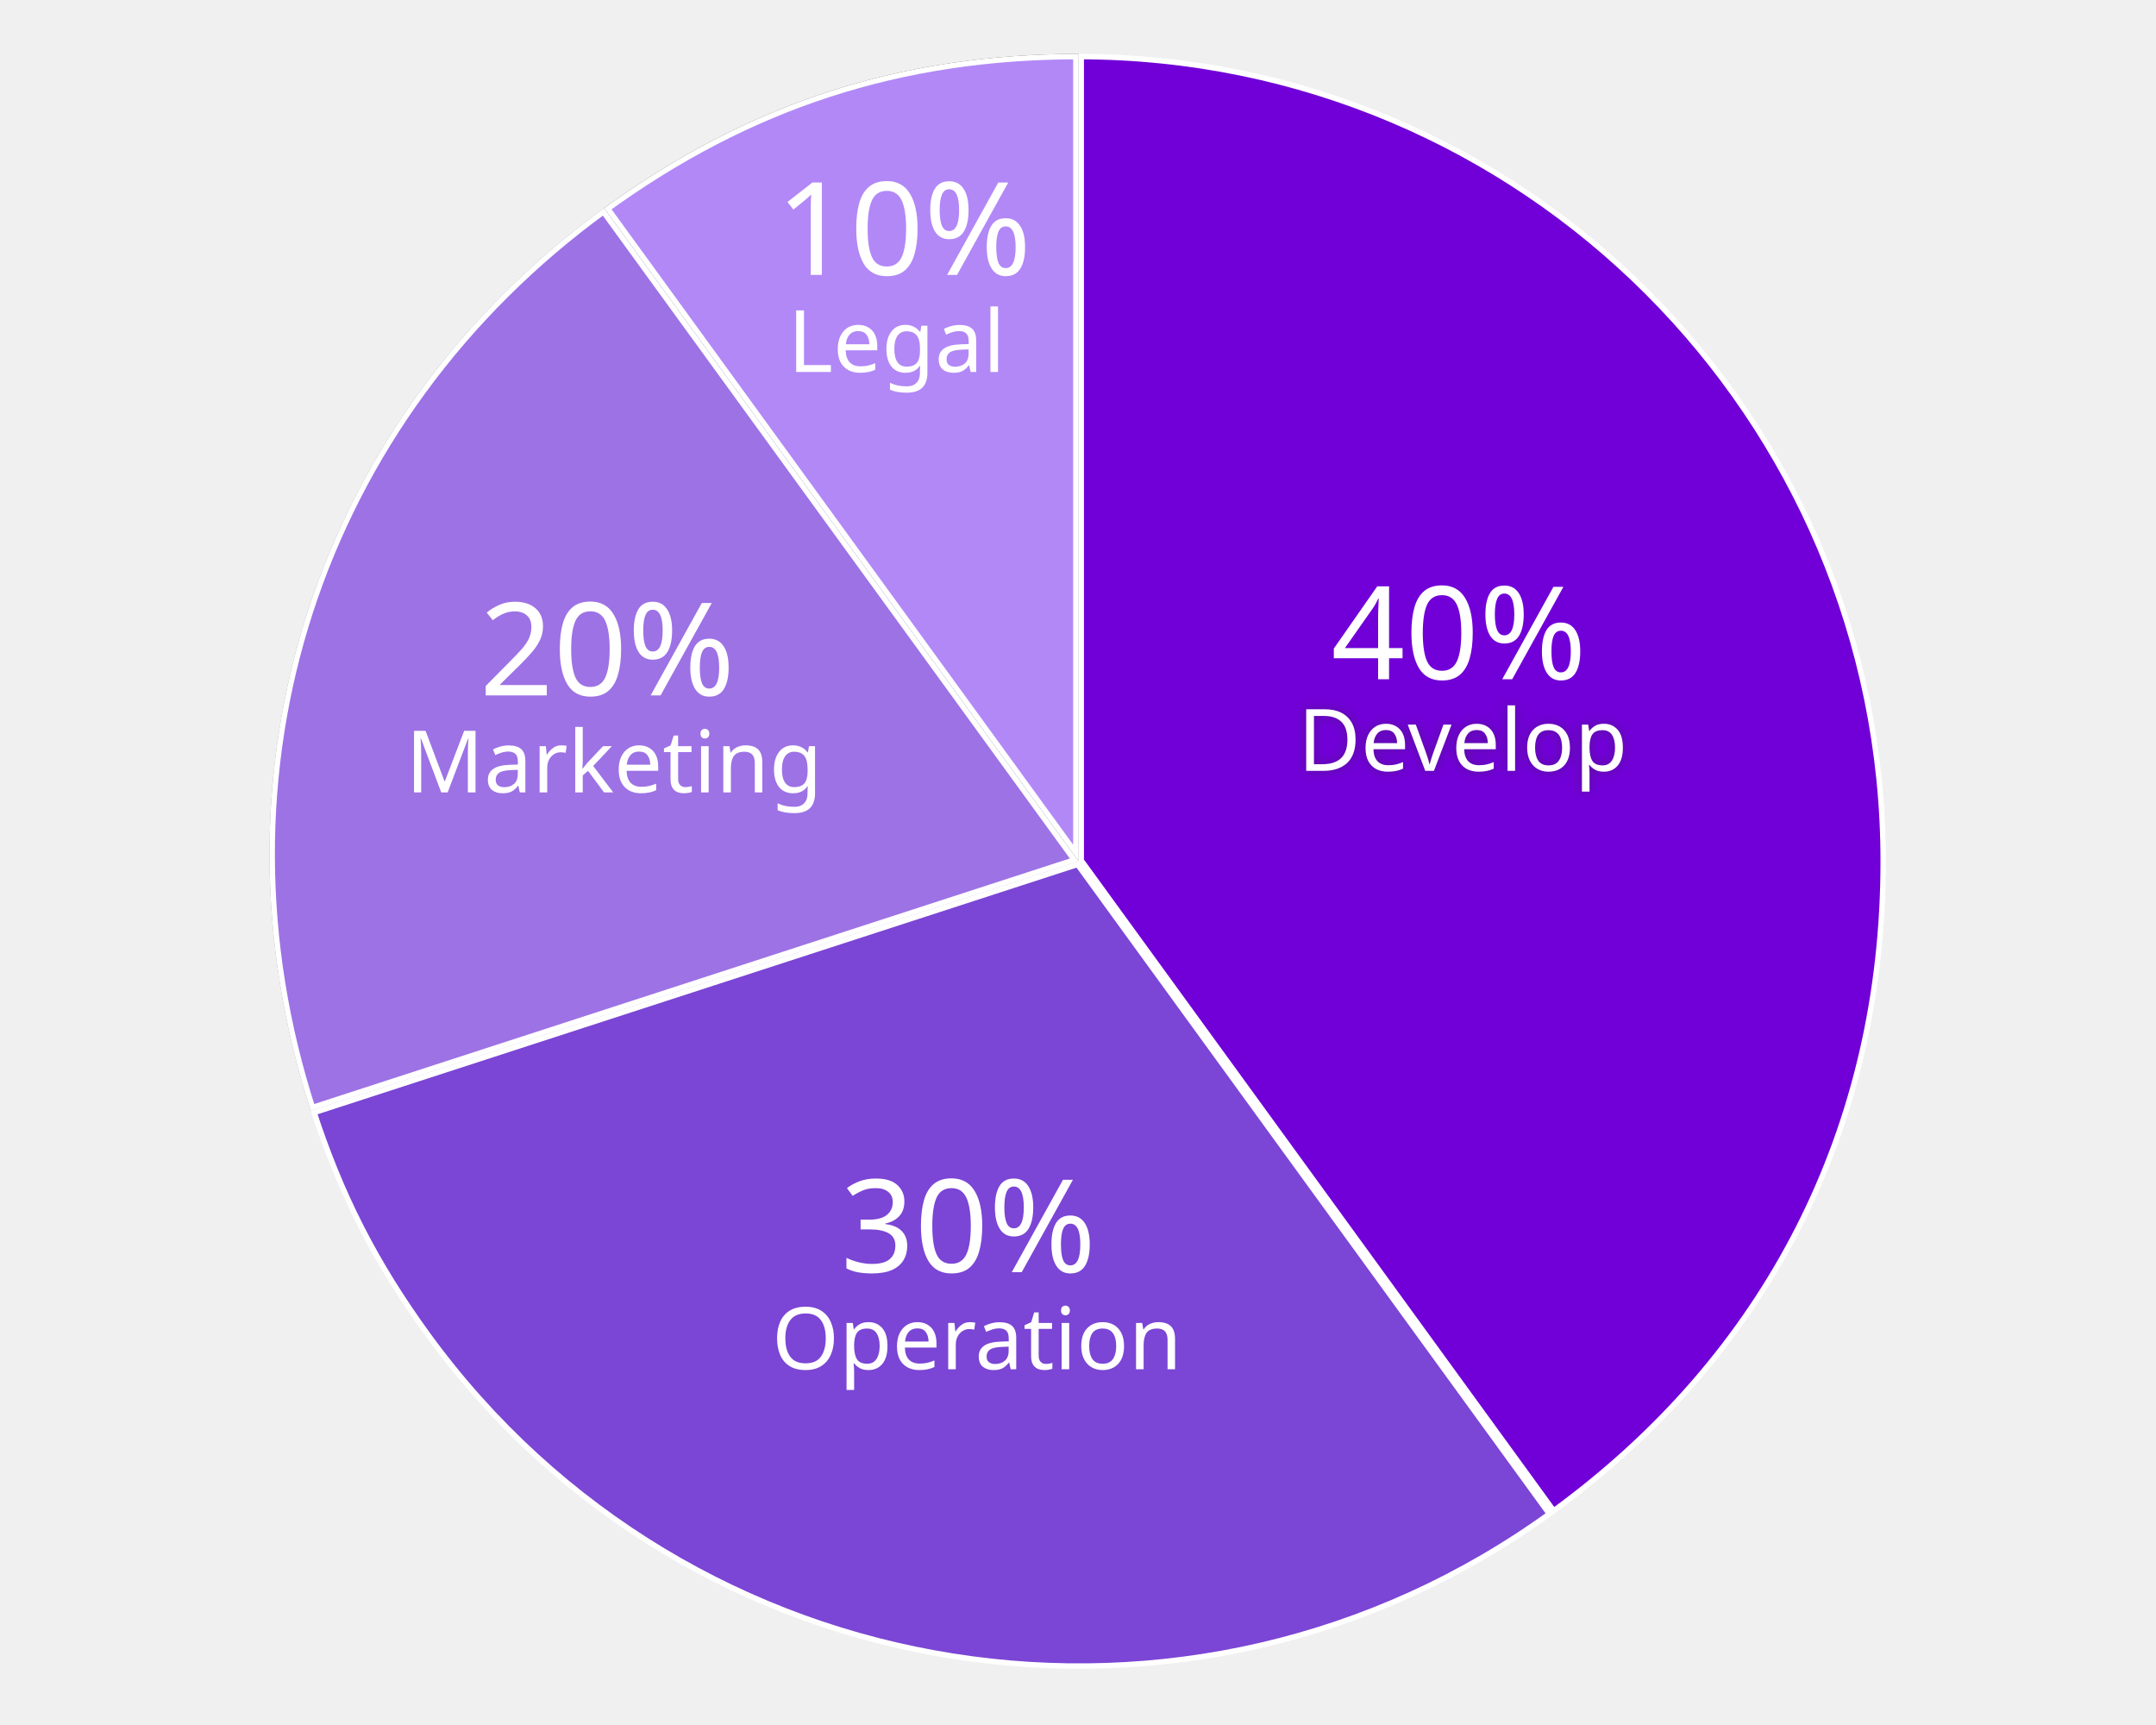
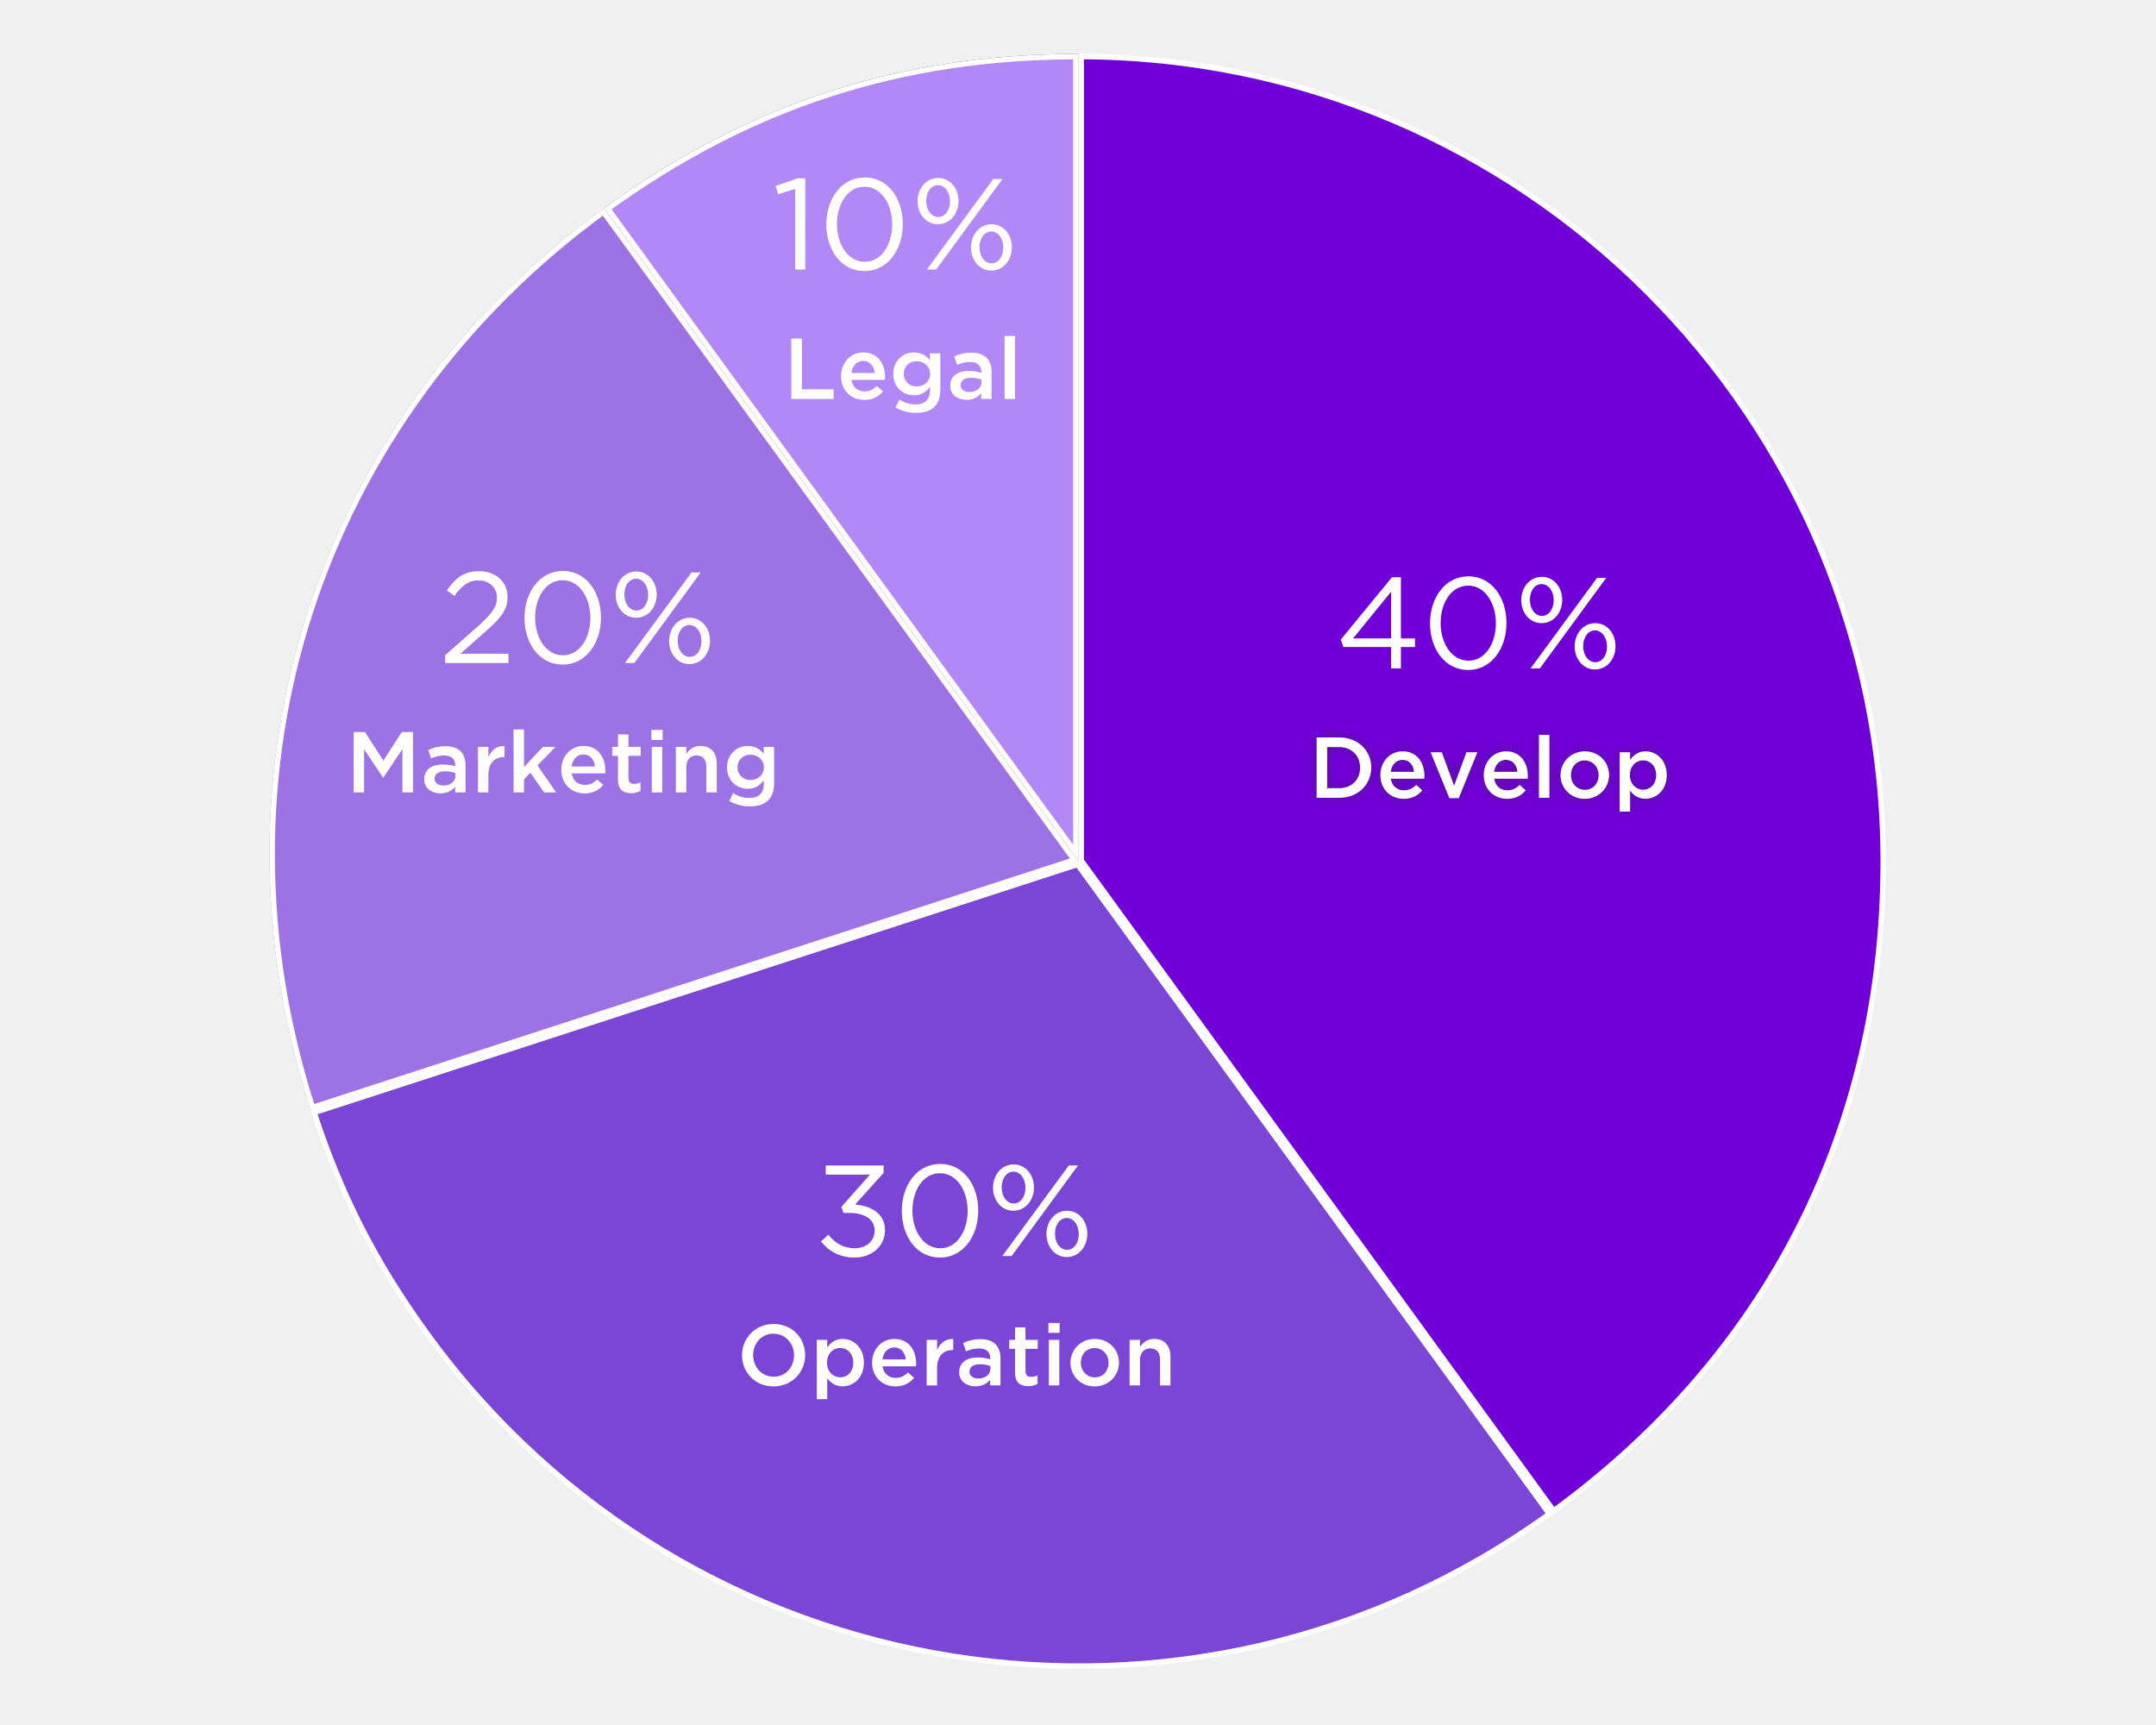
<svg xmlns="http://www.w3.org/2000/svg" xmlns:xlink="http://www.w3.org/1999/xlink" width="400px" height="320px" viewBox="0 0 400 320" version="1.1">
  <defs>
    <path d="M150.103,149.779 L62.064,28.606 C88.834,9.157 117.016,0 150.103,0 L150.103,149.779 Z" id="path-1" />
    <mask id="mask-2" maskContentUnits="userSpaceOnUse" maskUnits="objectBoundingBox" x="0" y="0" width="88.039" height="149.779" fill="white">
      <use xlink:href="#path-1" />
    </mask>
    <path d="M150.103,149.779 L7.655,196.066 C-12.794,133.126 8.527,67.506 62.064,28.606 L150.103,149.779 Z" id="path-3" />
    <mask id="mask-4" maskContentUnits="userSpaceOnUse" maskUnits="objectBoundingBox" x="0" y="0" width="150.103" height="167.46" fill="white">
      <use xlink:href="#path-3" />
    </mask>
    <path d="M150.103,149.779 L238.142,270.955 C171.219,319.577 77.551,304.741 28.93,237.818 C19.205,224.432 12.769,211.796 7.655,196.066 L150.103,149.779 Z" id="path-5" />
    <mask id="mask-6" maskContentUnits="userSpaceOnUse" maskUnits="objectBoundingBox" x="0" y="0" width="230.487" height="149.792" fill="white">
      <use xlink:href="#path-5" />
    </mask>
    <path d="M150.103,149.779 L150.103,0 C232.825,0 299.885,67.06 299.885,149.779 C299.885,199.413 278.295,241.783 238.142,270.955 L150.103,149.779 Z" id="path-7" />
    <mask id="mask-8" maskContentUnits="userSpaceOnUse" maskUnits="objectBoundingBox" x="0" y="0" width="149.782" height="270.955" fill="white">
      <use xlink:href="#path-7" />
    </mask>
-     <text id="text-9" font-family="DINNextRoundedLTPro-Medium, DIN Next Rounded LT Pro" font-size="16" font-weight="400" fill="#FFFFFF">
-       <tspan x="240.792" y="143">Develop</tspan>
-     </text>
+     <path d="M254.4,142.384 C254.4,145.552 251.968,148 248.448,148 L244.272,148 L244.272,136.8 L248.448,136.8 C251.968,136.8 254.4,139.216 254.4,142.384 Z M252.336,142.416 C252.336,140.208 250.8,138.592 248.448,138.592 L246.24,138.592 L246.24,146.208 L248.448,146.208 C250.8,146.208 252.336,144.624 252.336,142.416 Z M258.032,144.464 C258.256,145.84 259.216,146.608 260.464,146.608 C261.408,146.608 262.08,146.256 262.752,145.6 L263.888,146.608 C263.088,147.568 261.984,148.192 260.432,148.192 C257.984,148.192 256.096,146.416 256.096,143.792 C256.096,141.36 257.808,139.376 260.224,139.376 C262.912,139.376 264.272,141.488 264.272,143.936 C264.272,144.112 264.256,144.272 264.24,144.464 L258.032,144.464 Z M258.016,143.184 L262.352,143.184 C262.224,141.936 261.488,140.96 260.208,140.96 C259.024,140.96 258.192,141.872 258.016,143.184 Z M269.776,145.76 L267.504,139.552 L265.424,139.552 L268.896,148.064 L270.64,148.064 L274.096,139.552 L272.064,139.552 L269.776,145.76 Z M277.216,144.464 C277.44,145.84 278.4,146.608 279.648,146.608 C280.592,146.608 281.264,146.256 281.936,145.6 L283.072,146.608 C282.272,147.568 281.168,148.192 279.616,148.192 C277.168,148.192 275.28,146.416 275.28,143.792 C275.28,141.36 276.992,139.376 279.408,139.376 C282.096,139.376 283.456,141.488 283.456,143.936 C283.456,144.112 283.44,144.272 283.424,144.464 L277.216,144.464 Z M277.2,143.184 L281.536,143.184 C281.408,141.936 280.672,140.96 279.392,140.96 C278.208,140.96 277.376,141.872 277.2,143.184 Z M287.456,148 L287.456,136.32 L285.52,136.32 L285.52,148 L287.456,148 Z M298.528,143.776 C298.528,146.192 296.608,148.192 294,148.192 C291.424,148.192 289.52,146.224 289.52,143.808 C289.52,141.376 291.44,139.376 294.032,139.376 C296.624,139.376 298.528,141.344 298.528,143.776 Z M296.592,143.808 C296.592,142.304 295.52,141.072 294,141.072 C292.448,141.072 291.456,142.288 291.456,143.776 C291.456,145.28 292.528,146.512 294.032,146.512 C295.6,146.512 296.592,145.296 296.592,143.808 Z M309.232,143.776 C309.232,146.592 307.312,148.176 305.296,148.176 C303.904,148.176 303.024,147.472 302.432,146.688 L302.432,150.56 L300.496,150.56 L300.496,139.552 L302.432,139.552 L302.432,140.96 C303.056,140.08 303.936,139.376 305.296,139.376 C307.296,139.376 309.232,140.96 309.232,143.776 Z M307.264,143.776 C307.264,142.112 306.16,141.056 304.848,141.056 C303.536,141.056 302.384,142.128 302.384,143.776 C302.384,145.424 303.536,146.496 304.848,146.496 C306.176,146.496 307.264,145.456 307.264,143.776 Z" id="path-9" />
    <filter x="-50%" y="-50%" width="200%" height="200%" filterUnits="objectBoundingBox" id="filter-10">
      <feOffset dx="0" dy="0" in="SourceAlpha" result="shadowOffsetOuter1" />
      <feGaussianBlur stdDeviation="1" in="shadowOffsetOuter1" result="shadowBlurOuter1" />
      <feColorMatrix values="0 0 0 0 0.263   0 0 0 0 0.102   0 0 0 0 0.412  0 0 0 0.6 0" type="matrix" in="shadowBlurOuter1" />
    </filter>
  </defs>
  <g id="working" stroke="none" stroke-width="1" fill="none" fill-rule="evenodd">
    <g id="chart2">
      <g id="Page-1" transform="translate(50, 10)">
        <path d="M150.103,149.779 L62.064,28.606 C88.834,9.157 117.016,0 150.103,0 L150.103,149.779 Z" id="Fill-1" fill="#515151" />
        <use id="Stroke-3" stroke="#FFFFFF" mask="url(#mask-2)" stroke-width="2" fill="#B288F7" xlink:href="#path-1" />
        <path d="M150.103,149.779 L7.655,196.066 C-12.794,133.126 8.527,67.506 62.064,28.606 L150.103,149.779 Z" id="Fill-5" fill="#929292" />
        <use id="Stroke-7" stroke="#FFFFFF" mask="url(#mask-4)" stroke-width="2" fill="#9D72E5" xlink:href="#path-3" />
        <use id="Stroke-11" stroke="#FFFFFF" mask="url(#mask-6)" stroke-width="2" fill="#7B45D5" xlink:href="#path-5" />
        <use id="Stroke-15" stroke="#FFFFFF" mask="url(#mask-8)" stroke-width="2" fill="#7100D8" xlink:href="#path-7" />
      </g>
-       <text id="40%" font-family="DINNextRoundedLTPro-Light, DIN Next Rounded LT Pro" font-size="24" font-weight="300" fill="#FFFFFF">
-         <tspan x="246.96" y="126">40%</tspan>
-       </text>
-       <g id="Develop" fill-opacity="1" fill="#FFFFFF">
-         <use filter="url(#filter-10)" xlink:href="#text-9" />
-         <use xlink:href="#text-9" />
+       <path d="M258.256,107.08 L259.912,107.08 L259.912,118.432 L262.528,118.432 L262.528,120.016 L259.912,120.016 L259.912,124 L258.088,124 L258.088,120.016 L249.232,120.016 L248.752,118.648 L258.256,107.08 Z M258.088,118.432 L258.088,109.768 L251.032,118.432 L258.088,118.432 Z M279.496,115.576 C279.496,120.304 276.712,124.288 272.392,124.288 C268.048,124.288 265.312,120.352 265.312,115.624 C265.312,110.896 268.096,106.912 272.44,106.912 C276.76,106.912 279.496,110.848 279.496,115.576 Z M277.528,115.624 C277.528,111.928 275.536,108.64 272.392,108.64 C269.248,108.64 267.28,111.856 267.28,115.576 C267.28,119.296 269.296,122.56 272.44,122.56 C275.584,122.56 277.528,119.32 277.528,115.624 Z M289.84,111.28 C289.84,113.584 288.304,115.6 286.024,115.6 C283.744,115.6 282.232,113.608 282.232,111.328 C282.232,109.024 283.768,107.008 286.072,107.008 C288.328,107.008 289.84,109 289.84,111.28 Z M298,107.2 L285.688,124 L283.96,124 L296.296,107.2 L298,107.2 Z M299.728,119.872 C299.728,122.176 298.216,124.192 295.912,124.192 C293.656,124.192 292.144,122.2 292.144,119.92 C292.144,117.616 293.68,115.6 295.96,115.6 C298.24,115.6 299.728,117.592 299.728,119.872 Z M288.256,111.328 C288.256,109.624 287.248,108.352 286.024,108.352 C284.704,108.352 283.84,109.648 283.84,111.28 C283.84,112.984 284.824,114.256 286.072,114.256 C287.368,114.256 288.256,112.96 288.256,111.328 Z M298.144,119.92 C298.144,118.216 297.16,116.944 295.912,116.944 C294.616,116.944 293.728,118.24 293.728,119.872 C293.728,121.576 294.712,122.848 295.96,122.848 C297.28,122.848 298.144,121.552 298.144,119.92 Z" id="40%" fill="#FFFFFF" />
+       <g id="Develop">
+         <use fill="black" fill-opacity="1" filter="url(#filter-10)" xlink:href="#path-9" />
+         <use fill="#FFFFFF" fill-rule="evenodd" xlink:href="#path-9" />
      </g>
-       <text id="10%" font-family="DINNextRoundedLTPro-Light, DIN Next Rounded LT Pro" font-size="24" font-weight="300" fill="#FFFFFF">
-         <tspan x="143.96" y="51">10%</tspan>
-       </text>
-       <text id="Legal" font-family="DINNextRoundedLTPro-Medium, DIN Next Rounded LT Pro" font-size="16" font-weight="400" fill="#FFFFFF">
-         <tspan x="146.172" y="69">Legal</tspan>
-       </text>
-       <text id="20%" font-family="DINNextRoundedLTPro-Light, DIN Next Rounded LT Pro" font-size="24" font-weight="300" fill="#FFFFFF">
-         <tspan x="88.96" y="129">20%</tspan>
-       </text>
-       <text id="Marketing" font-family="DINNextRoundedLTPro-Medium, DIN Next Rounded LT Pro" font-size="16" font-weight="400" fill="#FFFFFF">
-         <tspan x="75.268" y="147">Marketing</tspan>
-       </text>
-       <text id="30%" font-family="DINNextRoundedLTPro-Light, DIN Next Rounded LT Pro" font-size="24" font-weight="300" fill="#FFFFFF">
-         <tspan x="155.96" y="236">30%</tspan>
-       </text>
-       <text id="Operation" font-family="DINNextRoundedLTPro-Medium, DIN Next Rounded LT Pro" font-size="16" font-weight="400" fill="#FFFFFF">
-         <tspan x="143.204" y="254">Operation</tspan>
-       </text>
+       <path d="M143.904,34.496 L144.36,36.032 L147.528,35.048 L147.528,50 L149.4,50 L149.4,33.08 L148.008,33.08 L143.904,34.496 Z M167.496,41.576 C167.496,46.304 164.712,50.288 160.392,50.288 C156.048,50.288 153.312,46.352 153.312,41.624 C153.312,36.896 156.096,32.912 160.44,32.912 C164.76,32.912 167.496,36.848 167.496,41.576 Z M165.528,41.624 C165.528,37.928 163.536,34.64 160.392,34.64 C157.248,34.64 155.28,37.856 155.28,41.576 C155.28,45.296 157.296,48.56 160.44,48.56 C163.584,48.56 165.528,45.32 165.528,41.624 Z M177.84,37.28 C177.84,39.584 176.304,41.6 174.024,41.6 C171.744,41.6 170.232,39.608 170.232,37.328 C170.232,35.024 171.768,33.008 174.072,33.008 C176.328,33.008 177.84,35 177.84,37.28 Z M186,33.2 L173.688,50 L171.96,50 L184.296,33.2 L186,33.2 Z M187.728,45.872 C187.728,48.176 186.216,50.192 183.912,50.192 C181.656,50.192 180.144,48.2 180.144,45.92 C180.144,43.616 181.68,41.6 183.96,41.6 C186.24,41.6 187.728,43.592 187.728,45.872 Z M176.256,37.328 C176.256,35.624 175.248,34.352 174.024,34.352 C172.704,34.352 171.84,35.648 171.84,37.28 C171.84,38.984 172.824,40.256 174.072,40.256 C175.368,40.256 176.256,38.96 176.256,37.328 Z M186.144,45.92 C186.144,44.216 185.16,42.944 183.912,42.944 C182.616,42.944 181.728,44.24 181.728,45.872 C181.728,47.576 182.712,48.848 183.96,48.848 C185.28,48.848 186.144,47.552 186.144,45.92 Z" id="10%" fill="#FFFFFF" />
+       <path d="M146.812,74 L154.668,74 L154.668,72.208 L148.78,72.208 L148.78,62.8 L146.812,62.8 L146.812,74 Z M157.964,70.464 C158.188,71.84 159.148,72.608 160.396,72.608 C161.34,72.608 162.012,72.256 162.684,71.6 L163.82,72.608 C163.02,73.568 161.916,74.192 160.364,74.192 C157.916,74.192 156.028,72.416 156.028,69.792 C156.028,67.36 157.74,65.376 160.156,65.376 C162.844,65.376 164.204,67.488 164.204,69.936 C164.204,70.112 164.188,70.272 164.172,70.464 L157.964,70.464 Z M157.948,69.184 L162.284,69.184 C162.156,67.936 161.42,66.96 160.14,66.96 C158.956,66.96 158.124,67.872 157.948,69.184 Z M174.46,72.272 C174.46,75.264 172.828,76.592 169.916,76.592 C168.524,76.592 167.228,76.24 166.14,75.584 L166.86,74.128 C167.756,74.688 168.716,75.024 169.868,75.024 C171.596,75.024 172.54,74.128 172.54,72.432 L172.54,71.776 C171.836,72.688 170.956,73.328 169.564,73.328 C167.58,73.328 165.724,71.872 165.724,69.36 C165.724,66.848 167.596,65.376 169.564,65.376 C170.988,65.376 171.868,66.032 172.524,66.816 L172.524,65.552 L174.46,65.552 L174.46,72.272 Z M172.556,69.36 C172.556,67.936 171.42,67.008 170.076,67.008 C168.732,67.008 167.676,67.936 167.676,69.344 C167.676,70.752 168.748,71.696 170.076,71.696 C171.42,71.696 172.556,70.752 172.556,69.36 Z M183.964,74 L182.044,74 L182.044,72.96 C181.468,73.648 180.588,74.176 179.308,74.176 C177.708,74.176 176.3,73.264 176.3,71.568 L176.3,71.536 C176.3,69.712 177.756,68.816 179.724,68.816 C180.748,68.816 181.404,68.96 182.06,69.168 L182.06,68.96 C182.06,67.792 181.324,67.152 179.98,67.152 C179.036,67.152 178.332,67.36 177.564,67.68 L177.036,66.128 C177.964,65.712 178.876,65.424 180.252,65.424 C182.748,65.424 183.964,66.736 183.964,68.992 L183.964,74 Z M182.092,70.944 L182.092,70.416 C181.596,70.224 180.908,70.08 180.156,70.08 C178.94,70.08 178.22,70.576 178.22,71.44 L178.22,71.472 C178.22,72.272 178.94,72.72 179.852,72.72 C181.132,72.72 182.092,72 182.092,70.944 Z M188.316,74 L188.316,62.32 L186.38,62.32 L186.38,74 L188.316,74 Z" id="Legal" fill="#FFFFFF" />
+       <path d="M88.816,107.664 C90.64,107.664 92.2,108.912 92.2,110.88 C92.2,112.56 91.264,113.856 88.696,116.16 L82.6,121.536 L82.6,123 L94.336,123 L94.336,121.272 L85.432,121.272 L89.92,117.288 C92.872,114.72 94.168,113.208 94.168,110.736 C94.168,107.976 92.008,105.96 88.96,105.96 C86.008,105.96 84.424,107.28 82.912,109.536 L84.304,110.544 C85.648,108.672 86.896,107.664 88.816,107.664 Z M111.496,114.576 C111.496,119.304 108.712,123.288 104.392,123.288 C100.048,123.288 97.312,119.352 97.312,114.624 C97.312,109.896 100.096,105.912 104.44,105.912 C108.76,105.912 111.496,109.848 111.496,114.576 Z M109.528,114.624 C109.528,110.928 107.536,107.64 104.392,107.64 C101.248,107.64 99.28,110.856 99.28,114.576 C99.28,118.296 101.296,121.56 104.44,121.56 C107.584,121.56 109.528,118.32 109.528,114.624 Z M121.84,110.28 C121.84,112.584 120.304,114.6 118.024,114.6 C115.744,114.6 114.232,112.608 114.232,110.328 C114.232,108.024 115.768,106.008 118.072,106.008 C120.328,106.008 121.84,108 121.84,110.28 Z M130,106.2 L117.688,123 L115.96,123 L128.296,106.2 L130,106.2 Z M131.728,118.872 C131.728,121.176 130.216,123.192 127.912,123.192 C125.656,123.192 124.144,121.2 124.144,118.92 C124.144,116.616 125.68,114.6 127.96,114.6 C130.24,114.6 131.728,116.592 131.728,118.872 Z M120.256,110.328 C120.256,108.624 119.248,107.352 118.024,107.352 C116.704,107.352 115.84,108.648 115.84,110.28 C115.84,111.984 116.824,113.256 118.072,113.256 C119.368,113.256 120.256,111.96 120.256,110.328 Z M130.144,118.92 C130.144,117.216 129.16,115.944 127.912,115.944 C126.616,115.944 125.728,117.24 125.728,118.872 C125.728,120.576 126.712,121.848 127.96,121.848 C129.28,121.848 130.144,120.552 130.144,118.92 Z" id="20%" fill="#FFFFFF" />
+       <path d="M74.66,138.968 L74.66,147 L76.628,147 L76.628,135.8 L74.532,135.8 L71.124,141.096 L67.716,135.8 L65.62,135.8 L65.62,147 L67.556,147 L67.556,139 L71.06,144.248 L71.124,144.248 L74.66,138.968 Z M86.372,147 L84.452,147 L84.452,145.96 C83.876,146.648 82.996,147.176 81.716,147.176 C80.116,147.176 78.708,146.264 78.708,144.568 L78.708,144.536 C78.708,142.712 80.164,141.816 82.132,141.816 C83.156,141.816 83.812,141.96 84.468,142.168 L84.468,141.96 C84.468,140.792 83.732,140.152 82.388,140.152 C81.444,140.152 80.74,140.36 79.972,140.68 L79.444,139.128 C80.372,138.712 81.284,138.424 82.66,138.424 C85.156,138.424 86.372,139.736 86.372,141.992 L86.372,147 Z M84.5,143.944 L84.5,143.416 C84.004,143.224 83.316,143.08 82.564,143.08 C81.348,143.08 80.628,143.576 80.628,144.44 L80.628,144.472 C80.628,145.272 81.348,145.72 82.26,145.72 C83.54,145.72 84.5,145 84.5,143.944 Z M90.612,143.784 C90.612,141.544 91.796,140.44 93.492,140.44 L93.604,140.44 L93.604,138.392 C92.116,138.328 91.14,139.192 90.612,140.456 L90.612,138.552 L88.676,138.552 L88.676,147 L90.612,147 L90.612,143.784 Z M99.716,141.992 L103.076,138.552 L100.724,138.552 L97.22,142.296 L97.22,135.32 L95.284,135.32 L95.284,147 L97.22,147 L97.22,144.584 L98.404,143.352 L100.948,147 L103.188,147 L99.716,141.992 Z M106.068,143.464 C106.292,144.84 107.252,145.608 108.5,145.608 C109.444,145.608 110.116,145.256 110.788,144.6 L111.924,145.608 C111.124,146.568 110.02,147.192 108.468,147.192 C106.02,147.192 104.132,145.416 104.132,142.792 C104.132,140.36 105.844,138.376 108.26,138.376 C110.948,138.376 112.308,140.488 112.308,142.936 C112.308,143.112 112.292,143.272 112.276,143.464 L106.068,143.464 Z M106.052,142.184 L110.388,142.184 C110.26,140.936 109.524,139.96 108.244,139.96 C107.06,139.96 106.228,140.872 106.052,142.184 Z M116.596,140.216 L118.868,140.216 L118.868,138.552 L116.596,138.552 L116.596,136.232 L114.66,136.232 L114.66,138.552 L113.588,138.552 L113.588,140.216 L114.66,140.216 L114.66,144.664 C114.66,146.52 115.668,147.144 117.092,147.144 C117.812,147.144 118.356,146.984 118.836,146.712 L118.836,145.128 C118.452,145.32 118.068,145.416 117.636,145.416 C116.98,145.416 116.596,145.112 116.596,144.36 L116.596,140.216 Z M122.932,137.256 L122.932,135.416 L120.852,135.416 L120.852,137.256 L122.932,137.256 Z M122.868,147 L122.868,138.552 L120.932,138.552 L120.932,147 L122.868,147 Z M127.332,142.232 C127.332,140.92 128.116,140.136 129.236,140.136 C130.388,140.136 131.044,140.888 131.044,142.2 L131.044,147 L132.98,147 L132.98,141.624 C132.98,139.656 131.876,138.376 129.972,138.376 C128.66,138.376 127.876,139.064 127.332,139.864 L127.332,138.552 L125.396,138.552 L125.396,147 L127.332,147 L127.332,142.232 Z M143.62,145.272 C143.62,148.264 141.988,149.592 139.076,149.592 C137.684,149.592 136.388,149.24 135.3,148.584 L136.02,147.128 C136.916,147.688 137.876,148.024 139.028,148.024 C140.756,148.024 141.7,147.128 141.7,145.432 L141.7,144.776 C140.996,145.688 140.116,146.328 138.724,146.328 C136.74,146.328 134.884,144.872 134.884,142.36 C134.884,139.848 136.756,138.376 138.724,138.376 C140.148,138.376 141.028,139.032 141.684,139.816 L141.684,138.552 L143.62,138.552 L143.62,145.272 Z M141.716,142.36 C141.716,140.936 140.58,140.008 139.236,140.008 C137.892,140.008 136.836,140.936 136.836,142.344 C136.836,143.752 137.908,144.696 139.236,144.696 C140.58,144.696 141.716,143.752 141.716,142.36 Z" id="Marketing" fill="#FFFFFF" />
+       <path d="M161.408,217.904 L156.104,223.88 L156.488,225.008 L157.568,225.008 C160.352,225.008 162.272,226.16 162.272,228.272 C162.272,230.264 160.64,231.56 158.6,231.56 C156.536,231.56 154.976,230.648 153.68,229.064 L152.312,230.288 C153.68,232.064 155.768,233.288 158.576,233.288 C161.696,233.288 164.192,231.224 164.192,228.2 C164.192,225.104 161.6,223.688 158.648,223.448 L163.928,217.592 L163.928,216.2 L153.2,216.2 L153.2,217.904 L161.408,217.904 Z M181.496,224.576 C181.496,229.304 178.712,233.288 174.392,233.288 C170.048,233.288 167.312,229.352 167.312,224.624 C167.312,219.896 170.096,215.912 174.44,215.912 C178.76,215.912 181.496,219.848 181.496,224.576 Z M179.528,224.624 C179.528,220.928 177.536,217.64 174.392,217.64 C171.248,217.64 169.28,220.856 169.28,224.576 C169.28,228.296 171.296,231.56 174.44,231.56 C177.584,231.56 179.528,228.32 179.528,224.624 Z M191.84,220.28 C191.84,222.584 190.304,224.6 188.024,224.6 C185.744,224.6 184.232,222.608 184.232,220.328 C184.232,218.024 185.768,216.008 188.072,216.008 C190.328,216.008 191.84,218 191.84,220.28 Z M200,216.2 L187.688,233 L185.96,233 L198.296,216.2 L200,216.2 Z M201.728,228.872 C201.728,231.176 200.216,233.192 197.912,233.192 C195.656,233.192 194.144,231.2 194.144,228.92 C194.144,226.616 195.68,224.6 197.96,224.6 C200.24,224.6 201.728,226.592 201.728,228.872 Z M190.256,220.328 C190.256,218.624 189.248,217.352 188.024,217.352 C186.704,217.352 185.84,218.648 185.84,220.28 C185.84,221.984 186.824,223.256 188.072,223.256 C189.368,223.256 190.256,221.96 190.256,220.328 Z M200.144,228.92 C200.144,227.216 199.16,225.944 197.912,225.944 C196.616,225.944 195.728,227.24 195.728,228.872 C195.728,230.576 196.712,231.848 197.96,231.848 C199.28,231.848 200.144,230.552 200.144,228.92 Z" id="30%" fill="#FFFFFF" />
+       <path d="M149.38,251.384 C149.38,254.552 146.948,257.192 143.508,257.192 C140.068,257.192 137.668,254.584 137.668,251.416 C137.668,248.248 140.1,245.608 143.54,245.608 C146.98,245.608 149.38,248.216 149.38,251.384 Z M147.316,251.416 C147.316,249.224 145.732,247.416 143.508,247.416 C141.284,247.416 139.732,249.192 139.732,251.384 C139.732,253.576 141.316,255.384 143.54,255.384 C145.764,255.384 147.316,253.608 147.316,251.416 Z M160.276,252.776 C160.276,255.592 158.356,257.176 156.34,257.176 C154.948,257.176 154.068,256.472 153.476,255.688 L153.476,259.56 L151.54,259.56 L151.54,248.552 L153.476,248.552 L153.476,249.96 C154.1,249.08 154.98,248.376 156.34,248.376 C158.34,248.376 160.276,249.96 160.276,252.776 Z M158.308,252.776 C158.308,251.112 157.204,250.056 155.892,250.056 C154.58,250.056 153.428,251.128 153.428,252.776 C153.428,254.424 154.58,255.496 155.892,255.496 C157.22,255.496 158.308,254.456 158.308,252.776 Z M163.732,253.464 C163.956,254.84 164.916,255.608 166.164,255.608 C167.108,255.608 167.78,255.256 168.452,254.6 L169.588,255.608 C168.788,256.568 167.684,257.192 166.132,257.192 C163.684,257.192 161.796,255.416 161.796,252.792 C161.796,250.36 163.508,248.376 165.924,248.376 C168.612,248.376 169.972,250.488 169.972,252.936 C169.972,253.112 169.956,253.272 169.94,253.464 L163.732,253.464 Z M163.716,252.184 L168.052,252.184 C167.924,250.936 167.188,249.96 165.908,249.96 C164.724,249.96 163.892,250.872 163.716,252.184 Z M173.86,253.784 C173.86,251.544 175.044,250.44 176.74,250.44 L176.852,250.44 L176.852,248.392 C175.364,248.328 174.388,249.192 173.86,250.456 L173.86,248.552 L171.924,248.552 L171.924,257 L173.86,257 L173.86,253.784 Z M185.62,257 L183.7,257 L183.7,255.96 C183.124,256.648 182.244,257.176 180.964,257.176 C179.364,257.176 177.956,256.264 177.956,254.568 L177.956,254.536 C177.956,252.712 179.412,251.816 181.38,251.816 C182.404,251.816 183.06,251.96 183.716,252.168 L183.716,251.96 C183.716,250.792 182.98,250.152 181.636,250.152 C180.692,250.152 179.988,250.36 179.22,250.68 L178.692,249.128 C179.62,248.712 180.532,248.424 181.908,248.424 C184.404,248.424 185.62,249.736 185.62,251.992 L185.62,257 Z M183.748,253.944 L183.748,253.416 C183.252,253.224 182.564,253.08 181.812,253.08 C180.596,253.08 179.876,253.576 179.876,254.44 L179.876,254.472 C179.876,255.272 180.596,255.72 181.508,255.72 C182.788,255.72 183.748,255 183.748,253.944 Z M190.26,250.216 L192.532,250.216 L192.532,248.552 L190.26,248.552 L190.26,246.232 L188.324,246.232 L188.324,248.552 L187.252,248.552 L187.252,250.216 L188.324,250.216 L188.324,254.664 C188.324,256.52 189.332,257.144 190.756,257.144 C191.476,257.144 192.02,256.984 192.5,256.712 L192.5,255.128 C192.116,255.32 191.732,255.416 191.3,255.416 C190.644,255.416 190.26,255.112 190.26,254.36 L190.26,250.216 Z M196.596,247.256 L196.596,245.416 L194.516,245.416 L194.516,247.256 L196.596,247.256 Z M196.532,257 L196.532,248.552 L194.596,248.552 L194.596,257 L196.532,257 Z M207.604,252.776 C207.604,255.192 205.684,257.192 203.076,257.192 C200.5,257.192 198.596,255.224 198.596,252.808 C198.596,250.376 200.516,248.376 203.108,248.376 C205.7,248.376 207.604,250.344 207.604,252.776 Z M205.668,252.808 C205.668,251.304 204.596,250.072 203.076,250.072 C201.524,250.072 200.532,251.288 200.532,252.776 C200.532,254.28 201.604,255.512 203.108,255.512 C204.676,255.512 205.668,254.296 205.668,252.808 Z M211.508,252.232 C211.508,250.92 212.292,250.136 213.412,250.136 C214.564,250.136 215.22,250.888 215.22,252.2 L215.22,257 L217.156,257 L217.156,251.624 C217.156,249.656 216.052,248.376 214.148,248.376 C212.836,248.376 212.052,249.064 211.508,249.864 L211.508,248.552 L209.572,248.552 L209.572,257 L211.508,257 L211.508,252.232 Z" id="Operation" fill="#FFFFFF" />
    </g>
  </g>
</svg>
